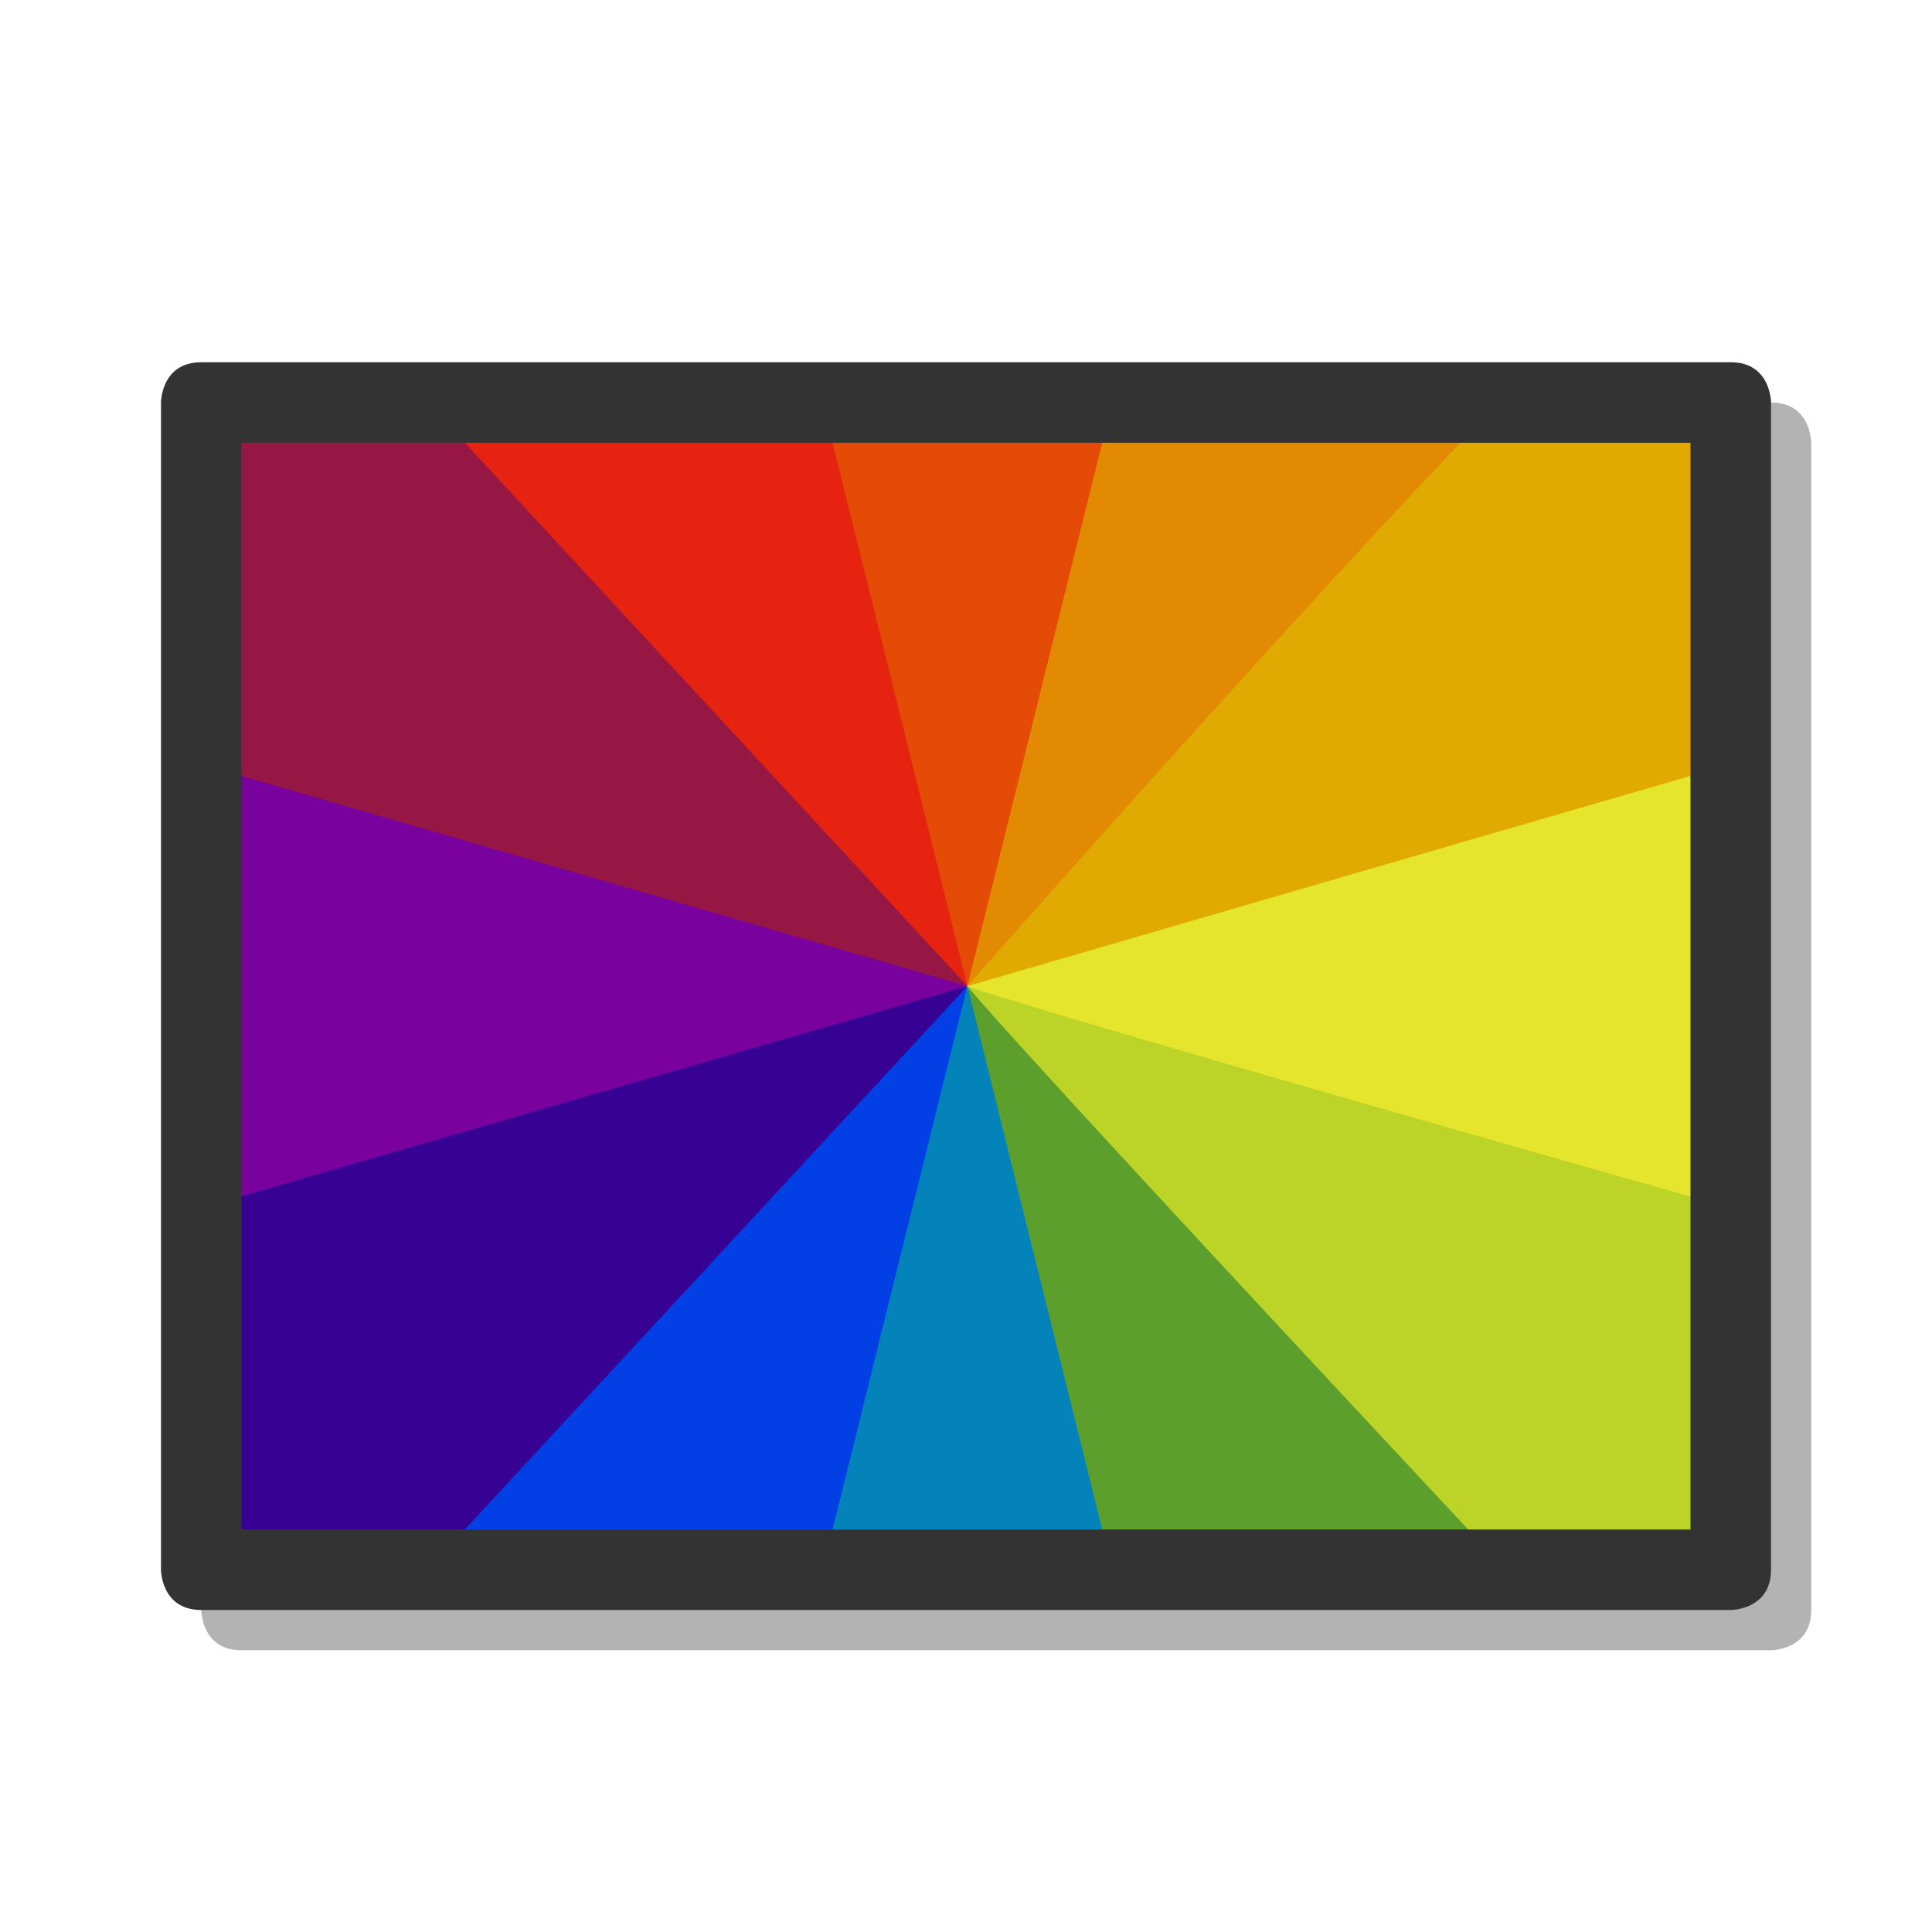
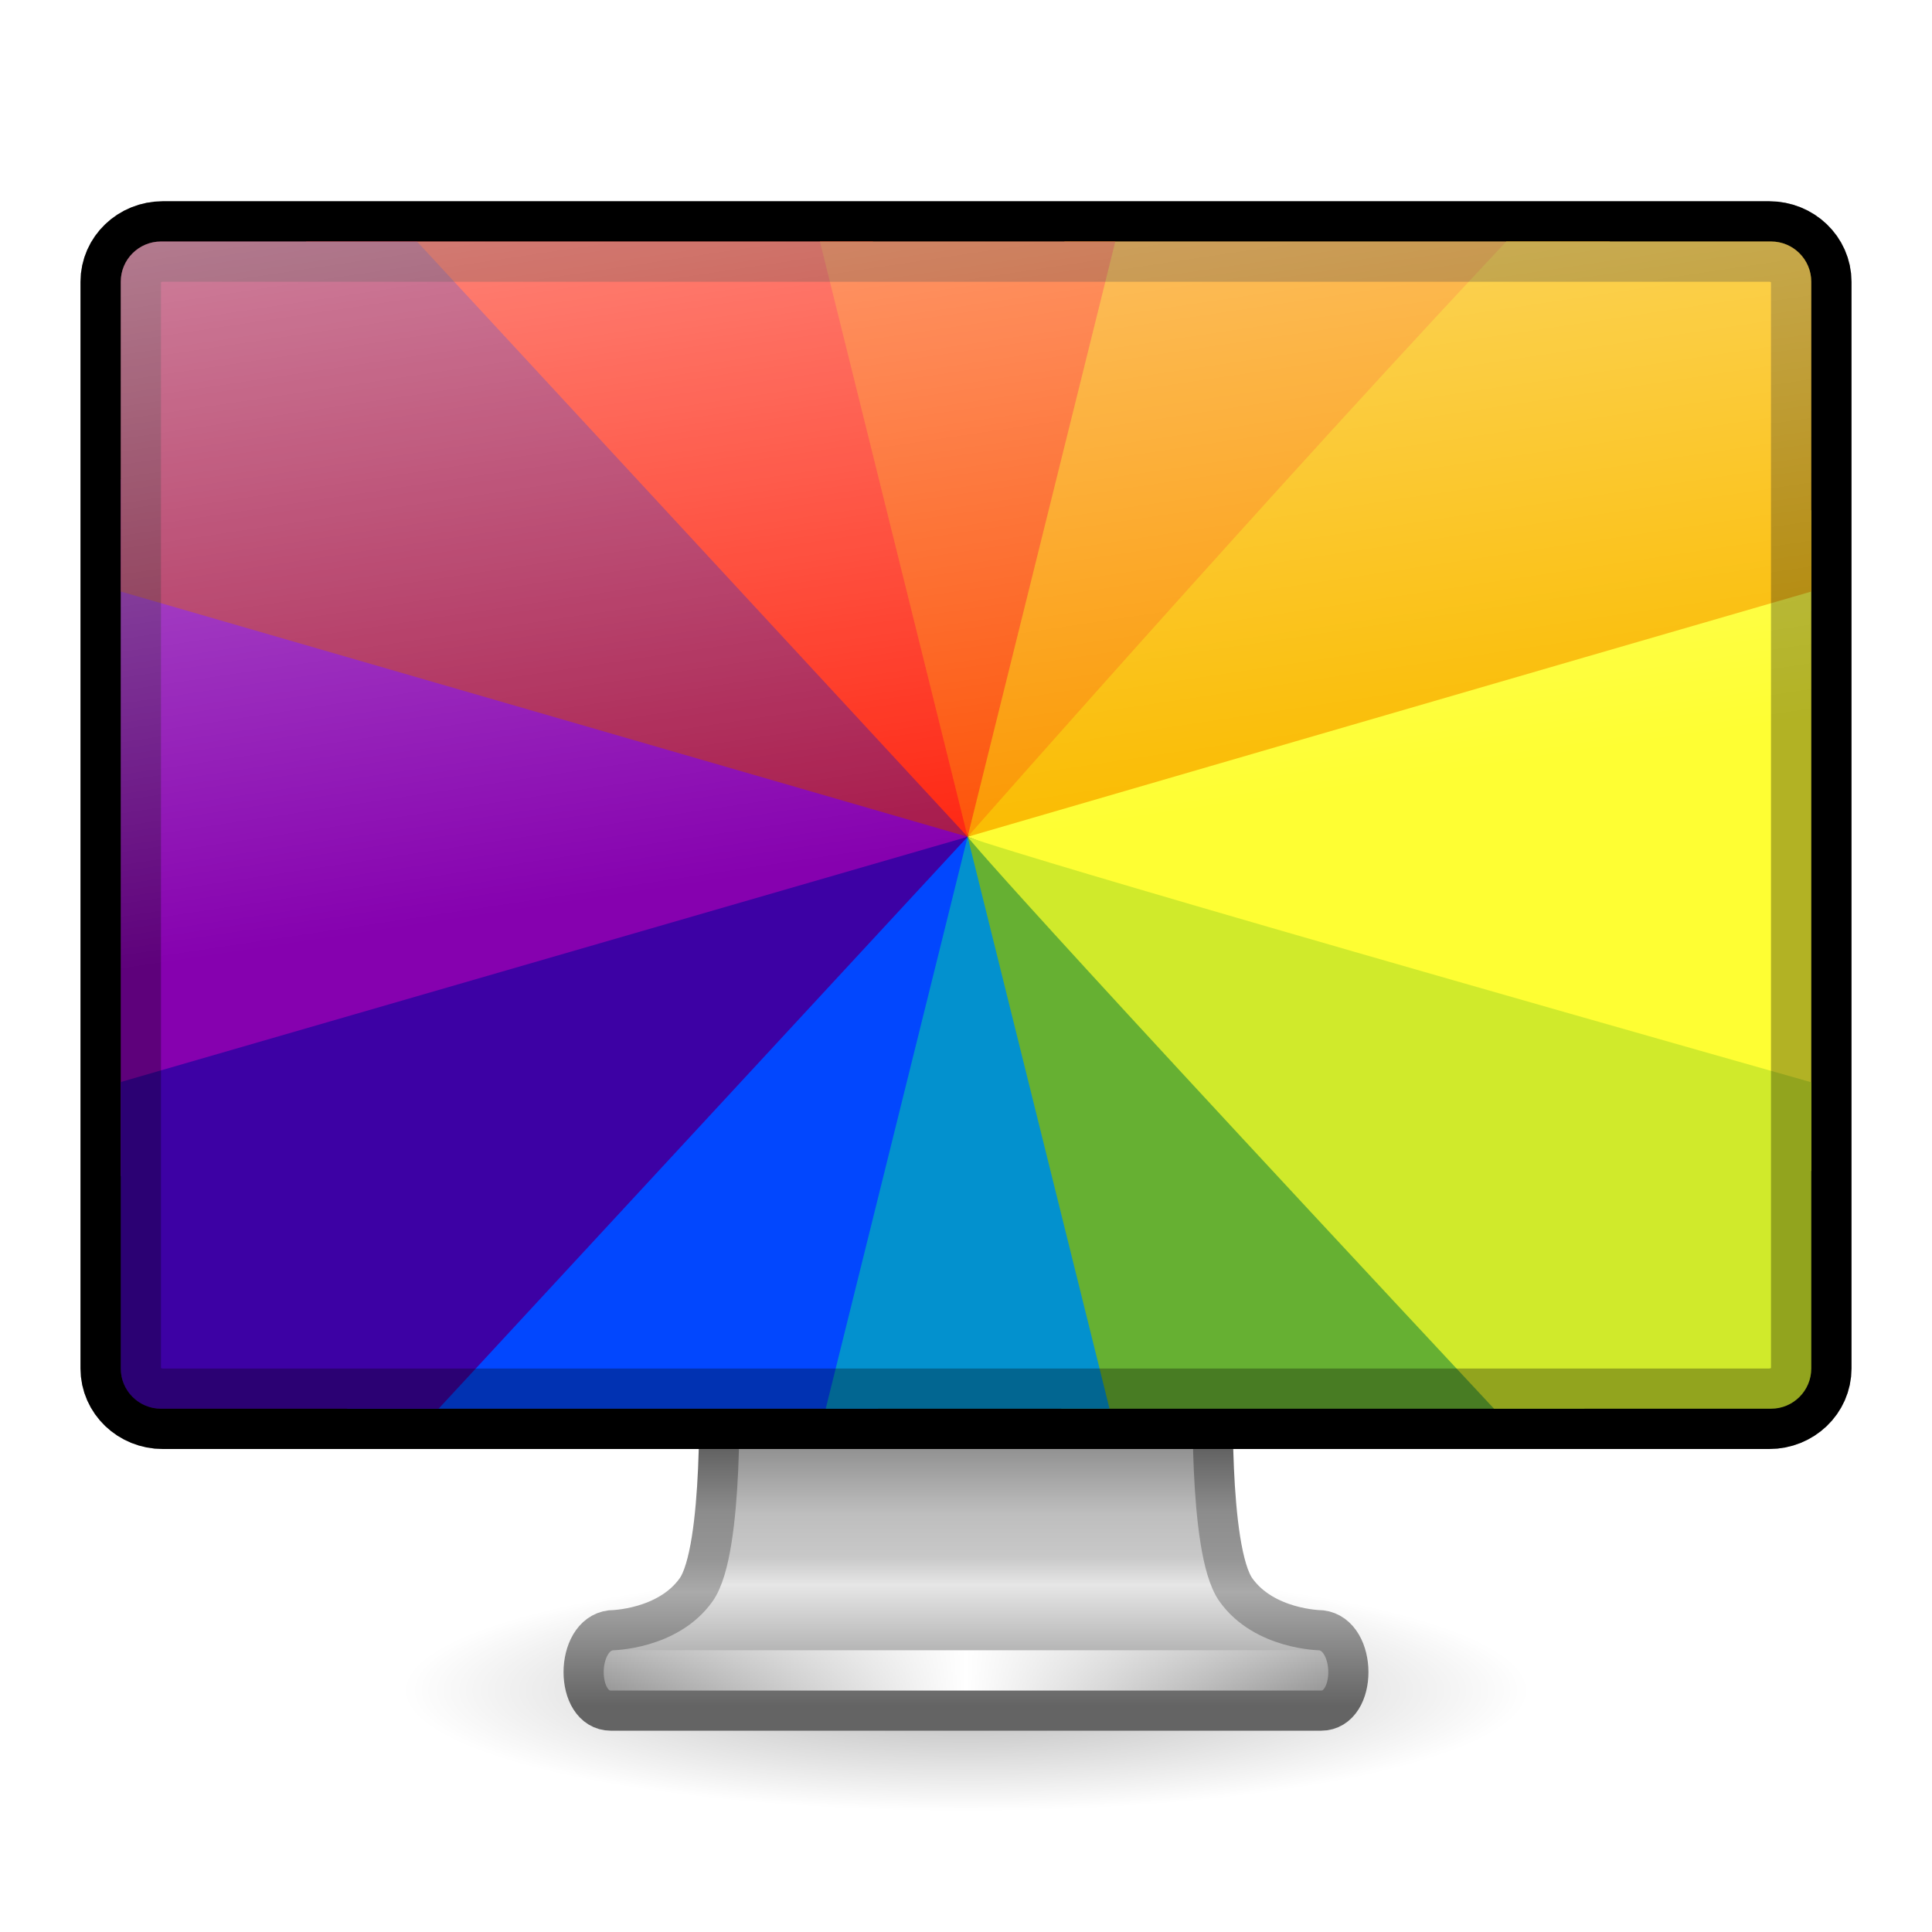
<svg xmlns="http://www.w3.org/2000/svg" xmlns:xlink="http://www.w3.org/1999/xlink" width="48" height="48" id="svg2985" version="1.1">
  <defs id="defs2987">
    <linearGradient id="linearGradient4195">
      <stop id="stop4197" offset="0" style="stop-color:#df5e28;stop-opacity:0.941;" />
      <stop id="stop4199" offset="1" style="stop-color:#1a1716;stop-opacity:0.941" />
    </linearGradient>
    <linearGradient id="linearGradient10954">
      <stop style="stop-color:#909090;stop-opacity:1;" offset="0" id="stop10956" />
      <stop style="stop-color:#cecece;stop-opacity:1" offset="1" id="stop10958" />
    </linearGradient>
    <linearGradient id="linearGradient10938">
      <stop style="stop-color:#dadada;stop-opacity:1" offset="0" id="stop10940" />
      <stop style="stop-color:#f6f6f5;stop-opacity:1" offset="1" id="stop10942" />
    </linearGradient>
    <linearGradient id="linearGradient11438">
      <stop style="stop-color:#babdb6;stop-opacity:1;" offset="0" id="stop11440" />
      <stop style="stop-color:#4a4d46;stop-opacity:1" offset="1" id="stop11442" />
    </linearGradient>
    <linearGradient id="linearGradient10966">
      <stop style="stop-color:#ffffff;stop-opacity:1;" offset="0" id="stop10968" />
      <stop style="stop-color:#f0f0f0;stop-opacity:1" offset="1" id="stop10970" />
    </linearGradient>
    <linearGradient id="linearGradient11473">
      <stop style="stop-color:#3877c4;stop-opacity:1;" offset="0" id="stop11475" />
      <stop id="stop7562" offset="1" style="stop-color:#1c3b62;stop-opacity:1;" />
    </linearGradient>
    <linearGradient id="linearGradient4788">
      <stop id="stop4790" offset="0" style="stop-color:#ffffff;stop-opacity:1;" />
      <stop id="stop4792" offset="1" style="stop-color:#ffffff;stop-opacity:0;" />
    </linearGradient>
    <radialGradient xlink:href="#linearGradient12771" id="radialGradient12777" cx="144.167" cy="129.174" fx="144.167" fy="129.174" r="97.906" gradientTransform="matrix(1.16579,-0.05054328,0.0329754,0.746793,-28.16094,39.99441)" gradientUnits="userSpaceOnUse" />
    <linearGradient id="linearGradient12771">
      <stop style="stop-color:#ffffff;stop-opacity:1;" offset="0" id="stop12773" />
      <stop style="stop-color:#ffffff;stop-opacity:0;" offset="1" id="stop12775" />
    </linearGradient>
    <radialGradient xlink:href="#linearGradient12771" id="radialGradient3521" cx="144.167" cy="129.174" fx="144.167" fy="129.174" r="97.906" gradientTransform="matrix(1.16579,-0.05054328,0.0329754,0.746793,-28.16094,39.99441)" gradientUnits="userSpaceOnUse" />
    <radialGradient xlink:href="#linearGradient12771" id="radialGradient3529" cx="144.167" cy="129.174" fx="144.167" fy="129.174" r="97.906" gradientTransform="matrix(1.16579,-0.05054328,0.0329754,0.746793,-28.16094,39.99441)" gradientUnits="userSpaceOnUse" />
    <radialGradient xlink:href="#linearGradient12771" id="radialGradient3537" cx="144.167" cy="129.174" fx="144.167" fy="129.174" r="97.906" gradientTransform="matrix(1.16579,-0.05054328,0.0329754,0.746793,-28.16094,39.99441)" gradientUnits="userSpaceOnUse" />
    <radialGradient xlink:href="#linearGradient12771" id="radialGradient3545" cx="144.167" cy="129.174" fx="144.167" fy="129.174" r="97.906" gradientTransform="matrix(1.16579,-0.05054328,0.0329754,0.746793,-28.16094,39.99441)" gradientUnits="userSpaceOnUse" />
    <radialGradient xlink:href="#linearGradient12771" id="radialGradient3553" cx="144.167" cy="129.174" fx="144.167" fy="129.174" r="97.906" gradientTransform="matrix(1.16579,-0.05054328,0.0329754,0.746793,-28.16094,39.99441)" gradientUnits="userSpaceOnUse" />
    <radialGradient xlink:href="#linearGradient12771" id="radialGradient3561" cx="144.167" cy="129.174" fx="144.167" fy="129.174" r="97.906" gradientTransform="matrix(1.16579,-0.05054328,0.0329754,0.746793,-28.16094,39.99441)" gradientUnits="userSpaceOnUse" />
    <radialGradient xlink:href="#linearGradient12771" id="radialGradient3569" cx="144.167" cy="129.174" fx="144.167" fy="129.174" r="97.906" gradientTransform="matrix(1.16579,-0.05054328,0.0329754,0.746793,-28.16094,39.99441)" gradientUnits="userSpaceOnUse" />
    <radialGradient xlink:href="#linearGradient12771" id="radialGradient3577" cx="144.167" cy="129.174" fx="144.167" fy="129.174" r="97.906" gradientTransform="matrix(1.16579,-0.05054328,0.0329754,0.746793,-28.16094,39.99441)" gradientUnits="userSpaceOnUse" />
    <radialGradient xlink:href="#linearGradient12771" id="radialGradient3585" cx="144.167" cy="129.174" fx="144.167" fy="129.174" r="97.906" gradientTransform="matrix(1.16579,-0.05054328,0.0329754,0.746793,-28.16094,39.99441)" gradientUnits="userSpaceOnUse" />
    <radialGradient xlink:href="#linearGradient12771" id="radialGradient3593" cx="144.167" cy="129.174" fx="144.167" fy="129.174" r="97.906" gradientTransform="matrix(1.16579,-0.05054328,0.0329754,0.746793,-28.16094,39.99441)" gradientUnits="userSpaceOnUse" />
    <radialGradient xlink:href="#linearGradient12771" id="radialGradient3601" cx="144.167" cy="129.174" fx="144.167" fy="129.174" r="97.906" gradientTransform="matrix(1.16579,-0.05054328,0.0329754,0.746793,-28.16094,39.99441)" gradientUnits="userSpaceOnUse" />
    <radialGradient r="97.906" fy="129.174" fx="144.167" cy="129.174" cx="144.167" gradientTransform="matrix(1.16579,-0.05054328,0.0329754,0.746793,-28.16094,39.99441)" gradientUnits="userSpaceOnUse" id="radialGradient3665" xlink:href="#linearGradient12771" />
    <radialGradient xlink:href="#linearGradient10966" id="radialGradient3348" gradientUnits="userSpaceOnUse" gradientTransform="matrix(0.1709132,2.3948575e-4,-1.885288e-4,0.1345469,-0.8241495,18.42583)" cx="149.565" cy="258.761" fx="149.565" fy="258.761" r="116.231" />
    <linearGradient xlink:href="#linearGradient10938" id="linearGradient3355" gradientUnits="userSpaceOnUse" gradientTransform="matrix(0.1760192,0,0,0.1798063,-1.587065,12.33736)" x1="134.833" y1="68.529" x2="171.903" y2="206.876" />
    <linearGradient xlink:href="#linearGradient11438" id="linearGradient3357" gradientUnits="userSpaceOnUse" x1="184.951" y1="149.21" x2="185.071" y2="236.397" gradientTransform="matrix(0.1798054,0,0,0.1798054,-0.6386018,10.85333)" />
    <radialGradient xlink:href="#linearGradient12771" id="radialGradient3387" gradientUnits="userSpaceOnUse" gradientTransform="matrix(1.16579,-0.05054328,0.0329754,0.746793,-28.16094,39.99441)" cx="144.167" cy="129.174" fx="144.167" fy="129.174" r="97.906" />
    <radialGradient xlink:href="#linearGradient4788" id="radialGradient3404" gradientUnits="userSpaceOnUse" gradientTransform="matrix(-1.824376,0.00876531,-0.00620867,-1.307801,609.5291,98.0673)" cx="326.021" cy="58" fx="326.021" fy="58" r="12.5" />
    <radialGradient xlink:href="#linearGradient4788" id="radialGradient3407" gradientUnits="userSpaceOnUse" gradientTransform="matrix(-1.888202,0.00857771,-0.00642588,-1.279811,636.8603,96.52335)" cx="326.021" cy="58" fx="326.021" fy="58" r="12.5" />
    <radialGradient xlink:href="#linearGradient11473" id="radialGradient4014" gradientUnits="userSpaceOnUse" gradientTransform="matrix(0.2708409,0,0,0.1777665,-16.45829,8.840227)" cx="149.565" cy="190.137" fx="149.565" fy="190.137" r="108.515" />
    <radialGradient xlink:href="#linearGradient11473" id="radialGradient4017" gradientUnits="userSpaceOnUse" gradientTransform="matrix(0.2785812,3.9175803e-4,-2.5360296e-4,0.1816378,-17.6272,7.97491)" cx="149.565" cy="190.137" fx="149.565" fy="190.137" r="108.515" />
    <linearGradient xlink:href="#linearGradient10954" id="linearGradient4020" gradientUnits="userSpaceOnUse" gradientTransform="matrix(0.1696838,2.3939518e-4,-2.3776336e-4,0.1708486,-1.344677,13.52782)" x1="141.315" y1="237.286" x2="141.315" y2="57.029" />
    <radialGradient xlink:href="#linearGradient4195-5" id="radialGradient3889" gradientUnits="userSpaceOnUse" gradientTransform="matrix(0.2031251,-0.08812329,0.1236326,0.3357866,-42.38554,-18.85971)" cx="189.702" cy="230.104" fx="189.702" fy="230.104" r="108.515" />
    <linearGradient id="linearGradient4195-5">
      <stop id="stop4197-5" offset="0" style="stop-color:#ff5200;stop-opacity:1;" />
      <stop id="stop4199-9" offset="1" style="stop-color:#1a1716;stop-opacity:0.941" />
    </linearGradient>
    <radialGradient r="108.515" fy="230.104" fx="189.702" cy="230.104" cx="189.702" gradientTransform="matrix(0.2031251,-0.08812329,0.1236326,0.3357866,-42.94693,-18.04641)" gradientUnits="userSpaceOnUse" id="radialGradient3099" xlink:href="#linearGradient4195-5" />
    <linearGradient xlink:href="#linearGradient10954-4" id="linearGradient4020-4" gradientUnits="userSpaceOnUse" gradientTransform="matrix(0.1696838,2.3939518e-4,-2.3776336e-4,0.1708486,-4.944677,-6.472182)" x1="141.315" y1="237.286" x2="141.315" y2="57.029" />
    <linearGradient id="linearGradient10954-4">
      <stop style="stop-color:#a4a4a4;stop-opacity:1;" offset="0" id="stop10956-8" />
      <stop style="stop-color:#cecece;stop-opacity:1" offset="1" id="stop10958-8" />
    </linearGradient>
    <linearGradient xlink:href="#linearGradient10954-4" id="linearGradient6521" gradientUnits="userSpaceOnUse" gradientTransform="matrix(0.1696838,2.3939518e-4,-2.3776336e-4,0.1708486,-1.344678,13.52782)" x1="141.315" y1="237.286" x2="141.315" y2="57.029" />
    <radialGradient xlink:href="#linearGradient11473" id="radialGradient3843" gradientUnits="userSpaceOnUse" gradientTransform="matrix(0.2708409,0,0,0.1777665,-16.10474,8.839727)" cx="149.565" cy="190.137" fx="149.565" fy="190.137" r="108.515" />
    <radialGradient xlink:href="#linearGradient11473" id="radialGradient3848" gradientUnits="userSpaceOnUse" gradientTransform="matrix(0.2708409,0,0,0.1777665,-16.45829,8.840227)" cx="149.565" cy="190.137" fx="149.565" fy="190.137" r="108.515" />
    <radialGradient xlink:href="#linearGradient11473" id="radialGradient3865" gradientUnits="userSpaceOnUse" gradientTransform="matrix(0.2708409,0,0,0.1777665,-16.45829,8.840227)" cx="149.565" cy="190.137" fx="149.565" fy="190.137" r="108.515" />
    <radialGradient xlink:href="#linearGradient11473" id="radialGradient3910" gradientUnits="userSpaceOnUse" gradientTransform="matrix(0.2708409,0,0,0.1777665,-16.45275,12.84022)" cx="149.565" cy="190.137" fx="149.565" fy="190.137" r="108.515" />
    <radialGradient xlink:href="#linearGradient11473-9" id="radialGradient4014-8" gradientUnits="userSpaceOnUse" gradientTransform="matrix(0.2708409,0,0,0.1777665,-16.45829,8.840227)" cx="149.565" cy="190.137" fx="149.565" fy="190.137" r="108.515" />
    <linearGradient id="linearGradient11473-9">
      <stop style="stop-color:#a026c4;stop-opacity:1;" offset="0" id="stop11475-1" />
      <stop id="stop8072" offset="1" style="stop-color:#501362;stop-opacity:1;" />
    </linearGradient>
    <radialGradient xlink:href="#linearGradient4195-0" id="radialGradient4193" gradientUnits="userSpaceOnUse" gradientTransform="matrix(0.1662361,-0.1567248,0.1383313,0.1676275,-34.2743,44.27018)" cx="186.191" cy="190.519" fx="186.191" fy="190.519" r="108.515" />
    <linearGradient id="linearGradient4195-0">
      <stop id="stop4197-7" offset="0" style="stop-color:#ff7400;stop-opacity:1;" />
      <stop style="stop-color:#7f3a00;stop-opacity:1;" offset="1" id="stop3847" />
    </linearGradient>
    <radialGradient r="108.515" fy="190.137" fx="149.565" cy="190.137" cx="149.565" gradientTransform="matrix(0.2708409,0,0,0.1777665,-16.54255,12.97886)" gradientUnits="userSpaceOnUse" id="radialGradient3129" xlink:href="#linearGradient11473-9" />
+     <radialGradient cx="6.703" cy="73.616" r="7.228" fx="6.703" fy="73.616" id="radialGradient3001" xlink:href="#linearGradient10691-1" gradientUnits="userSpaceOnUse" gradientTransform="matrix(1.936801,0,0,0.4150287,11.01818,13.44736)" />
+     <linearGradient id="linearGradient10691-1">
+       <stop id="stop10693-3" style="stop-color:#000000;stop-opacity:1" offset="0" />
+       <stop id="stop10695-1" style="stop-color:#000000;stop-opacity:0" offset="1" />
+     </linearGradient>
+     <linearGradient x1="361.106" y1="87.05" x2="361.106" y2="94.396" id="linearGradient3832-9" xlink:href="#linearGradient3912" gradientUnits="userSpaceOnUse" gradientTransform="matrix(0.9964089,0,0,1.000144,-237.882,-27.01272)" />
+     <linearGradient id="linearGradient3912">
+       <stop id="stop3914" style="stop-color:#787878;stop-opacity:1" offset="0" />
+       <stop id="stop3916" style="stop-color:#bebebe;stop-opacity:1" offset="0.35" />
+       <stop id="stop3918" style="stop-color:#c8c8c8;stop-opacity:1" offset="0.494" />
+       <stop id="stop3920" style="stop-color:#e6e6e6;stop-opacity:1" offset="0.589" />
+       <stop id="stop3922" style="stop-color:#8c8c8c;stop-opacity:1" offset="1" />
+     </linearGradient>
+     <linearGradient x1="61.969" y1="35.944" x2="61.969" y2="43.378" id="linearGradient3834-6" xlink:href="#linearGradient3924" gradientUnits="userSpaceOnUse" gradientTransform="translate(57,24)" />
+     <linearGradient id="linearGradient3924">
+       <stop id="stop3926" style="stop-color:#464646;stop-opacity:1" offset="0" />
+       <stop id="stop3928" style="stop-color:#8c8c8c;stop-opacity:1" offset="0.35" />
+       <stop id="stop3930" style="stop-color:#969696;stop-opacity:1" offset="0.51" />
+       <stop id="stop3932" style="stop-color:#aaaaaa;stop-opacity:1" offset="0.62" />
+       <stop id="stop3934" style="stop-color:#646464;stop-opacity:1" offset="1" />
+     </linearGradient>
+     <linearGradient x1="15.574" y1="46.971" x2="23.578" y2="46.971" id="linearGradient2993" xlink:href="#linearGradient3342" gradientUnits="userSpaceOnUse" gradientTransform="matrix(1.117647,0,0,1,92.64803,19.529)" spreadMethod="reflect" />
+     <linearGradient id="linearGradient3342">
+       <stop id="stop3344" style="stop-color:#ffffff;stop-opacity:0" offset="0" />
+       <stop id="stop3346" style="stop-color:#ffffff;stop-opacity:1" offset="1" />
+     </linearGradient>
+     <radialGradient cx="12.244" cy="4.863" r="21" fx="12.244" fy="4.863" id="radialGradient2989" xlink:href="#linearGradient6712" gradientUnits="userSpaceOnUse" gradientTransform="matrix(1.416763,0.01999111,-0.01319114,1.117501,89.67443,29.59912)" />
+     <linearGradient id="linearGradient6712">
+       <stop id="stop6714" style="stop-color:#3c3c3c;stop-opacity:1" offset="0" />
+       <stop id="stop6716" style="stop-color:#1e1e1e;stop-opacity:1" offset="1" />
+     </linearGradient>
+     <linearGradient x1="12.938" y1="8.438" x2="15.25" y2="19.812" id="linearGradient2986" xlink:href="#linearGradient6592-2-7" gradientUnits="userSpaceOnUse" gradientTransform="matrix(1.095238,0,0,1.333332,92.71429,23)" />
+     <linearGradient id="linearGradient6592-2-7">
+       <stop id="stop6594-0-2" style="stop-color:#ffffff;stop-opacity:0.275" offset="0" />
+       <stop id="stop6596-2-5" style="stop-color:#ffffff;stop-opacity:0" offset="1" />
+     </linearGradient>
+     <radialGradient xlink:href="#linearGradient10691-1" id="radialGradient4111" gradientUnits="userSpaceOnUse" gradientTransform="matrix(1.936801,0,0,0.4150287,11.01818,11.44736)" cx="6.703" cy="73.616" fx="6.703" fy="73.616" r="7.228" />
+     <linearGradient xlink:href="#linearGradient3912" id="linearGradient4113" gradientUnits="userSpaceOnUse" gradientTransform="matrix(0.9964089,0,0,1.000144,-332.882,-52.01272)" x1="361.106" y1="87.05" x2="361.106" y2="94.396" />
+     <linearGradient xlink:href="#linearGradient3924" id="linearGradient4115" gradientUnits="userSpaceOnUse" gradientTransform="translate(-38,-1.000001)" x1="61.969" y1="35.944" x2="61.969" y2="43.378" />
+     <linearGradient xlink:href="#linearGradient3342" id="linearGradient4117" gradientUnits="userSpaceOnUse" gradientTransform="matrix(1.117647,0,0,1,-2.351969,-5.471004)" spreadMethod="reflect" x1="15.574" y1="46.971" x2="23.578" y2="46.971" />
+     <radialGradient xlink:href="#linearGradient6712" id="radialGradient4123" gradientUnits="userSpaceOnUse" gradientTransform="matrix(1.416763,0.01999111,-0.01319114,1.117501,-5.32557,6.599116)" cx="12.244" cy="4.863" fx="12.244" fy="4.863" r="21" />
+     <clipPath clipPathUnits="userSpaceOnUse" id="clipPath4898">
+       <rect style="fill:#1a1a1a;fill-opacity:1;stroke:none" id="rect4900" y="25.429" x="7.773" ry="0.715" rx="0.773" height="20.727" width="32.455" />
+     </clipPath>
+     <linearGradient xlink:href="#linearGradient3342" id="linearGradient4911" x1="17" y1="22" x2="14" y2="2" gradientUnits="userSpaceOnUse" />
  </defs>
-   <g id="layer1" transform="translate(0,-16)">
-     <path id="path4004" d="m 6,26 c -1,0 -1,1 -1,1 l 0,29 c 0,0 0,1 1,1 l 38,0 c 0,0 1,0 1,-1 l 0,-29 c 0,0 0,-1 -1,-1 z m 37,2 0,27 -36,0 0,-27 z" style="color:#000000;fill:#b3b3b3;fill-opacity:1;fill-rule:nonzero;stroke:none;stroke-width:10.116;marker:none;visibility:visible;display:inline;overflow:visible;enable-background:new" />
-     <g transform="matrix(1.117647,0,0,1.208333,-2.823529,-3.000002)" id="g3060">
+   <g id="layer2">
+     <path d="m 38,42 c 0,1.657 -6.268,3 -14,3 -7.732,0 -14,-1.343 -14,-3 0,-1.657 6.268,-3 14,-3 7.732,0 14,1.343 14,3 l 0,0 z" id="path2589" style="opacity:0.3;fill:url(#radialGradient4111);fill-opacity:1;fill-rule:nonzero;stroke:none;stroke-width:0.8;marker:none;visibility:visible;display:inline;overflow:visible" />
+     <path d="m 17.859,34.25 c 0,0 0.142,4.258 -0.565,5.25 -0.707,0.992 -2.114,1.004 -2.114,1.004 -0.903,0.104 -0.91,1.996 0,1.996 l 17.64,0 c 0.91,0 0.903,-1.893 0,-1.996 0,0 -1.407,-0.012 -2.114,-1.004 -0.707,-0.992 -0.565,-5.25 -0.565,-5.25 l -12.281,0 z" id="rect1789" style="color:#000000;fill:url(#linearGradient4113);fill-opacity:1;fill-rule:nonzero;stroke:url(#linearGradient4115);stroke-width:0.998;stroke-linecap:round;stroke-linejoin:round;stroke-miterlimit:4;stroke-opacity:1;stroke-dasharray:none;stroke-dashoffset:0.5;marker:none;visibility:visible;display:inline;overflow:visible;enable-background:new" />
+     <path d="m 15.613,41.5 16.774,0" id="path3340" style="fill:none;stroke:url(#linearGradient4117);stroke-width:1px;stroke-linecap:square;stroke-linejoin:miter;stroke-opacity:1" />
+     <rect style="fill:none;fill-opacity:1;stroke:#000000;stroke-width:2;stroke-linecap:round;stroke-linejoin:round;stroke-miterlimit:4;stroke-opacity:1;stroke-dasharray:none;stroke-dashoffset:0.5" id="rect4125" y="6" x="3" ry="1" rx="1.044" height="29" width="42" />
+     <rect width="42" height="29" rx="1" ry="1" x="3" y="6" id="rect2722" style="fill:#1a1a1a;fill-opacity:1;stroke:none" />
+     <rect width="40" height="27" x="4" y="7" id="rect2716" style="fill:url(#radialGradient4123);fill-opacity:1;fill-rule:evenodd;stroke:none;display:inline;enable-background:new" ry="1" />
+   </g>
+   <g id="layer1" transform="translate(0,-16)" style="display:inline">
+     <g transform="matrix(1.294118,0,0,1.399123,-7.058823,-13.57895)" id="g3060" clip-path="url(#clipPath4898)">
      <path id="path26" transform="translate(0,16)" d="M 7,13.344 7,26.312 24.031,20 7,13.344 z" style="fill:#8601af" />
      <path id="path16" transform="translate(0,16)" d="M 41,13.969 C 36.37,15.299 24.031,20 24.031,20 c 0,0 12.938,4.747 16.969,6.219 l 0,-12.25 z" style="fill:#fefe33" />
      <path id="path20" d="m 26.156,24 c -1.035,5.486 -2.125,12 -2.125,12 0,0 10.687,-9.162 14,-12 l -11.875,0 z" style="fill:#fb9902" />
      <path id="path18" transform="translate(0,16)" d="m 35.844,8 c -4.593,4.406 -11.812,12 -11.812,12 0,0 11.06,-2.979 16.969,-4.562 L 41,8 35.844,8 z" style="fill:#fabc02" />
      <path id="path28" d="m 9.875,24 0,0.031 C 13.117,27.372 23.961,36.04 24.031,36 c 0,0 -1.144,-6.664 -2.062,-12 L 9.875,24 z" style="fill:#fe2712" />
      <path id="path22" d="m 20.812,24 c 1.249,4.657 3.219,12 3.219,12 0,0 1.774,-6.61 3.219,-12 l -6.438,0 z" style="fill:#fd5308" />
      <path id="path30" transform="translate(0,16)" d="M 7,8 7,15.438 24.031,20 12.031,8 7,8 z" style="fill:#a7194b" />
      <path id="path8" d="m 24.031,36 -13.938,11.875 0,0.125 L 22,48 24.031,36 z" style="fill:#0247fe" />
      <path id="path24" transform="translate(0,16)" d="M 24.031,20 7,24.562 7,32 l 5.031,0 12,-12 z" style="fill:#3d01a4" />
      <path id="path12" d="m 24.031,36 2.125,12 11.875,0 -14,-12 z" style="fill:#66b032" />
      <path id="path10" d="M 24.031,36 20.812,48 27.25,48 24.031,36 z" style="fill:#0391ce" />
      <path id="path14" transform="translate(0,16)" d="m 24.031,20 c 0,0 0.467,0.623 11.969,12 l 5,0 0,-7.438 C 24.614,20.267 24.031,20 24.031,20 z" style="fill:#d0ea2b" />
    </g>
-     <rect style="opacity:0.1;color:#000000;fill:#000000;fill-opacity:1;fill-rule:nonzero;stroke:none;stroke-width:10.116;marker:none;visibility:visible;display:inline;overflow:visible;enable-background:new" id="rect3066" width="38" height="29" x="5" y="10" transform="translate(0,16)" rx="0.872" ry="0.877" />
-     <path style="color:#000000;fill:#333333;fill-opacity:1;fill-rule:nonzero;stroke:none;stroke-width:10.116;marker:none;visibility:visible;display:inline;overflow:visible;enable-background:new" d="m 5,25 c -1,0 -1,1 -1,1 l 0,29 c 0,0 0,1 1,1 l 38,0 c 0,0 1,0 1,-1 l 0,-29 c 0,0 0,-1 -1,-1 z m 37,2 0,27 -36,0 0,-27 z" id="rect3070" />
+   </g>
+   <g id="layer3">
+     <rect width="42" height="29" rx="1.044" ry="1" x="3" y="6" id="rect4916" style="display:inline;fill:none;fill-opacity:1;stroke:#000000;stroke-width:2;stroke-linecap:round;stroke-linejoin:round;stroke-miterlimit:4;stroke-opacity:1;stroke-dasharray:none;stroke-dashoffset:0.5;opacity:0.3" />
+     <rect style="display:inline;fill:url(#linearGradient4911);fill-opacity:1;stroke:none;opacity:0.5" id="rect4902" y="6" x="3" ry="1" rx="1" height="29" width="42" />
  </g>
</svg>
